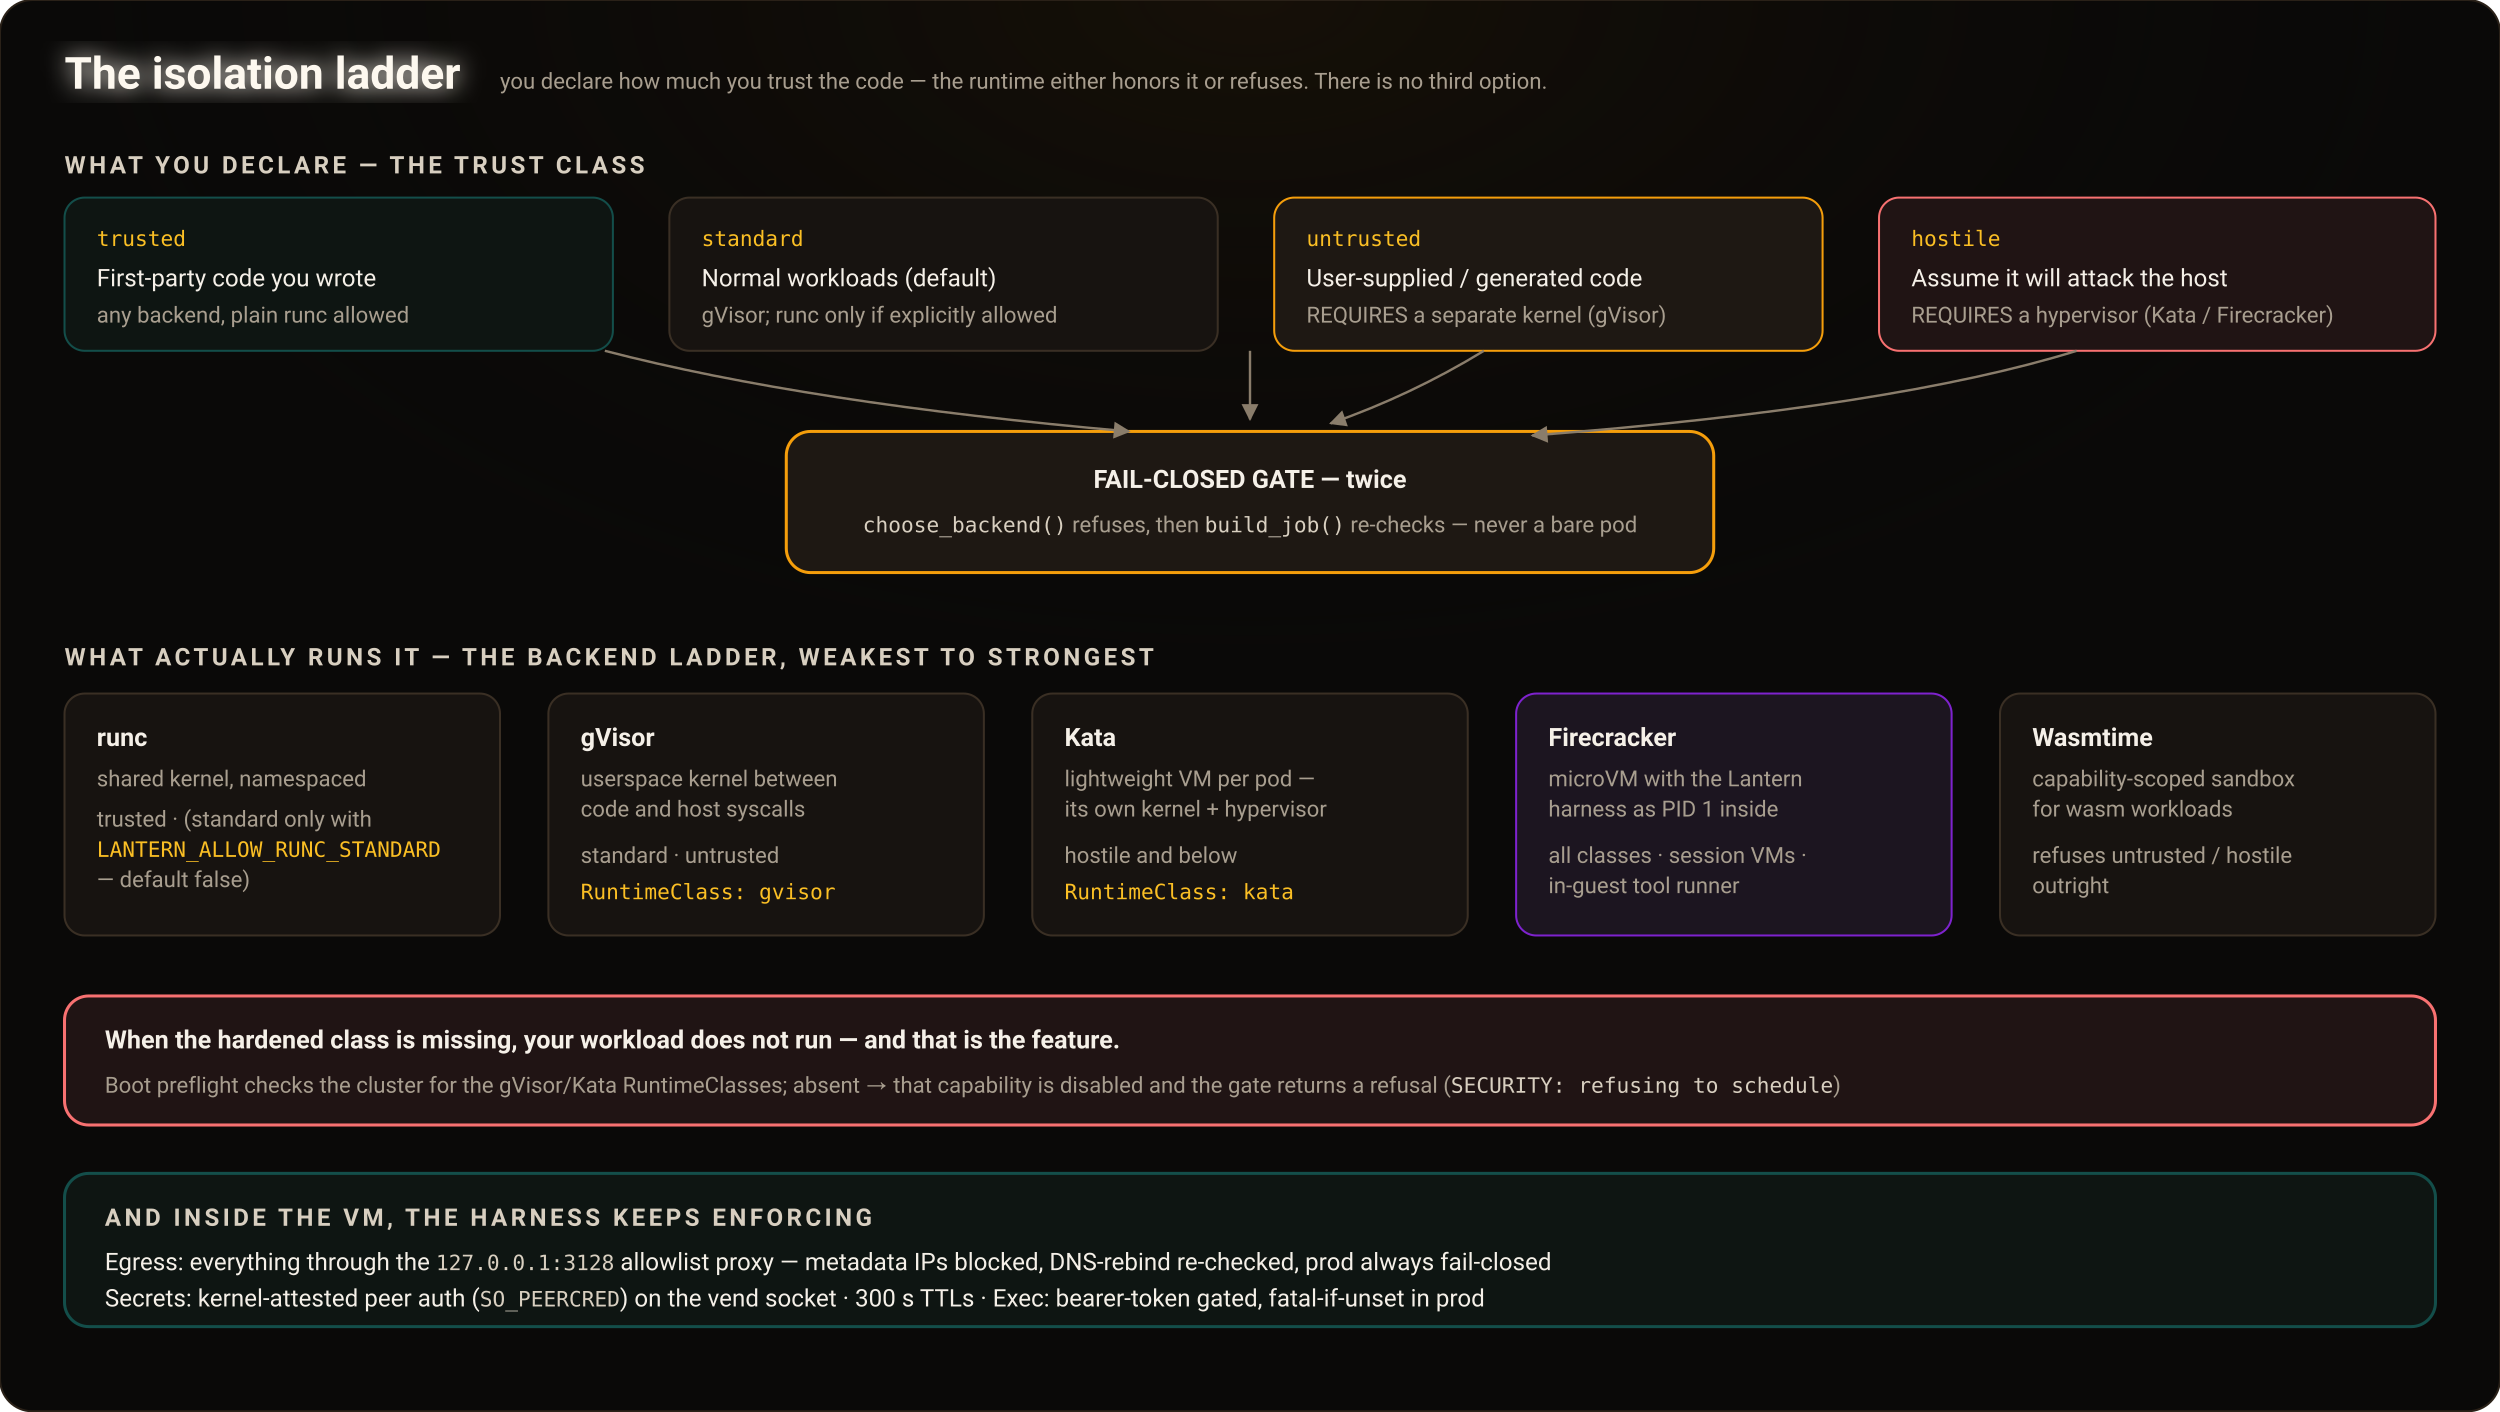
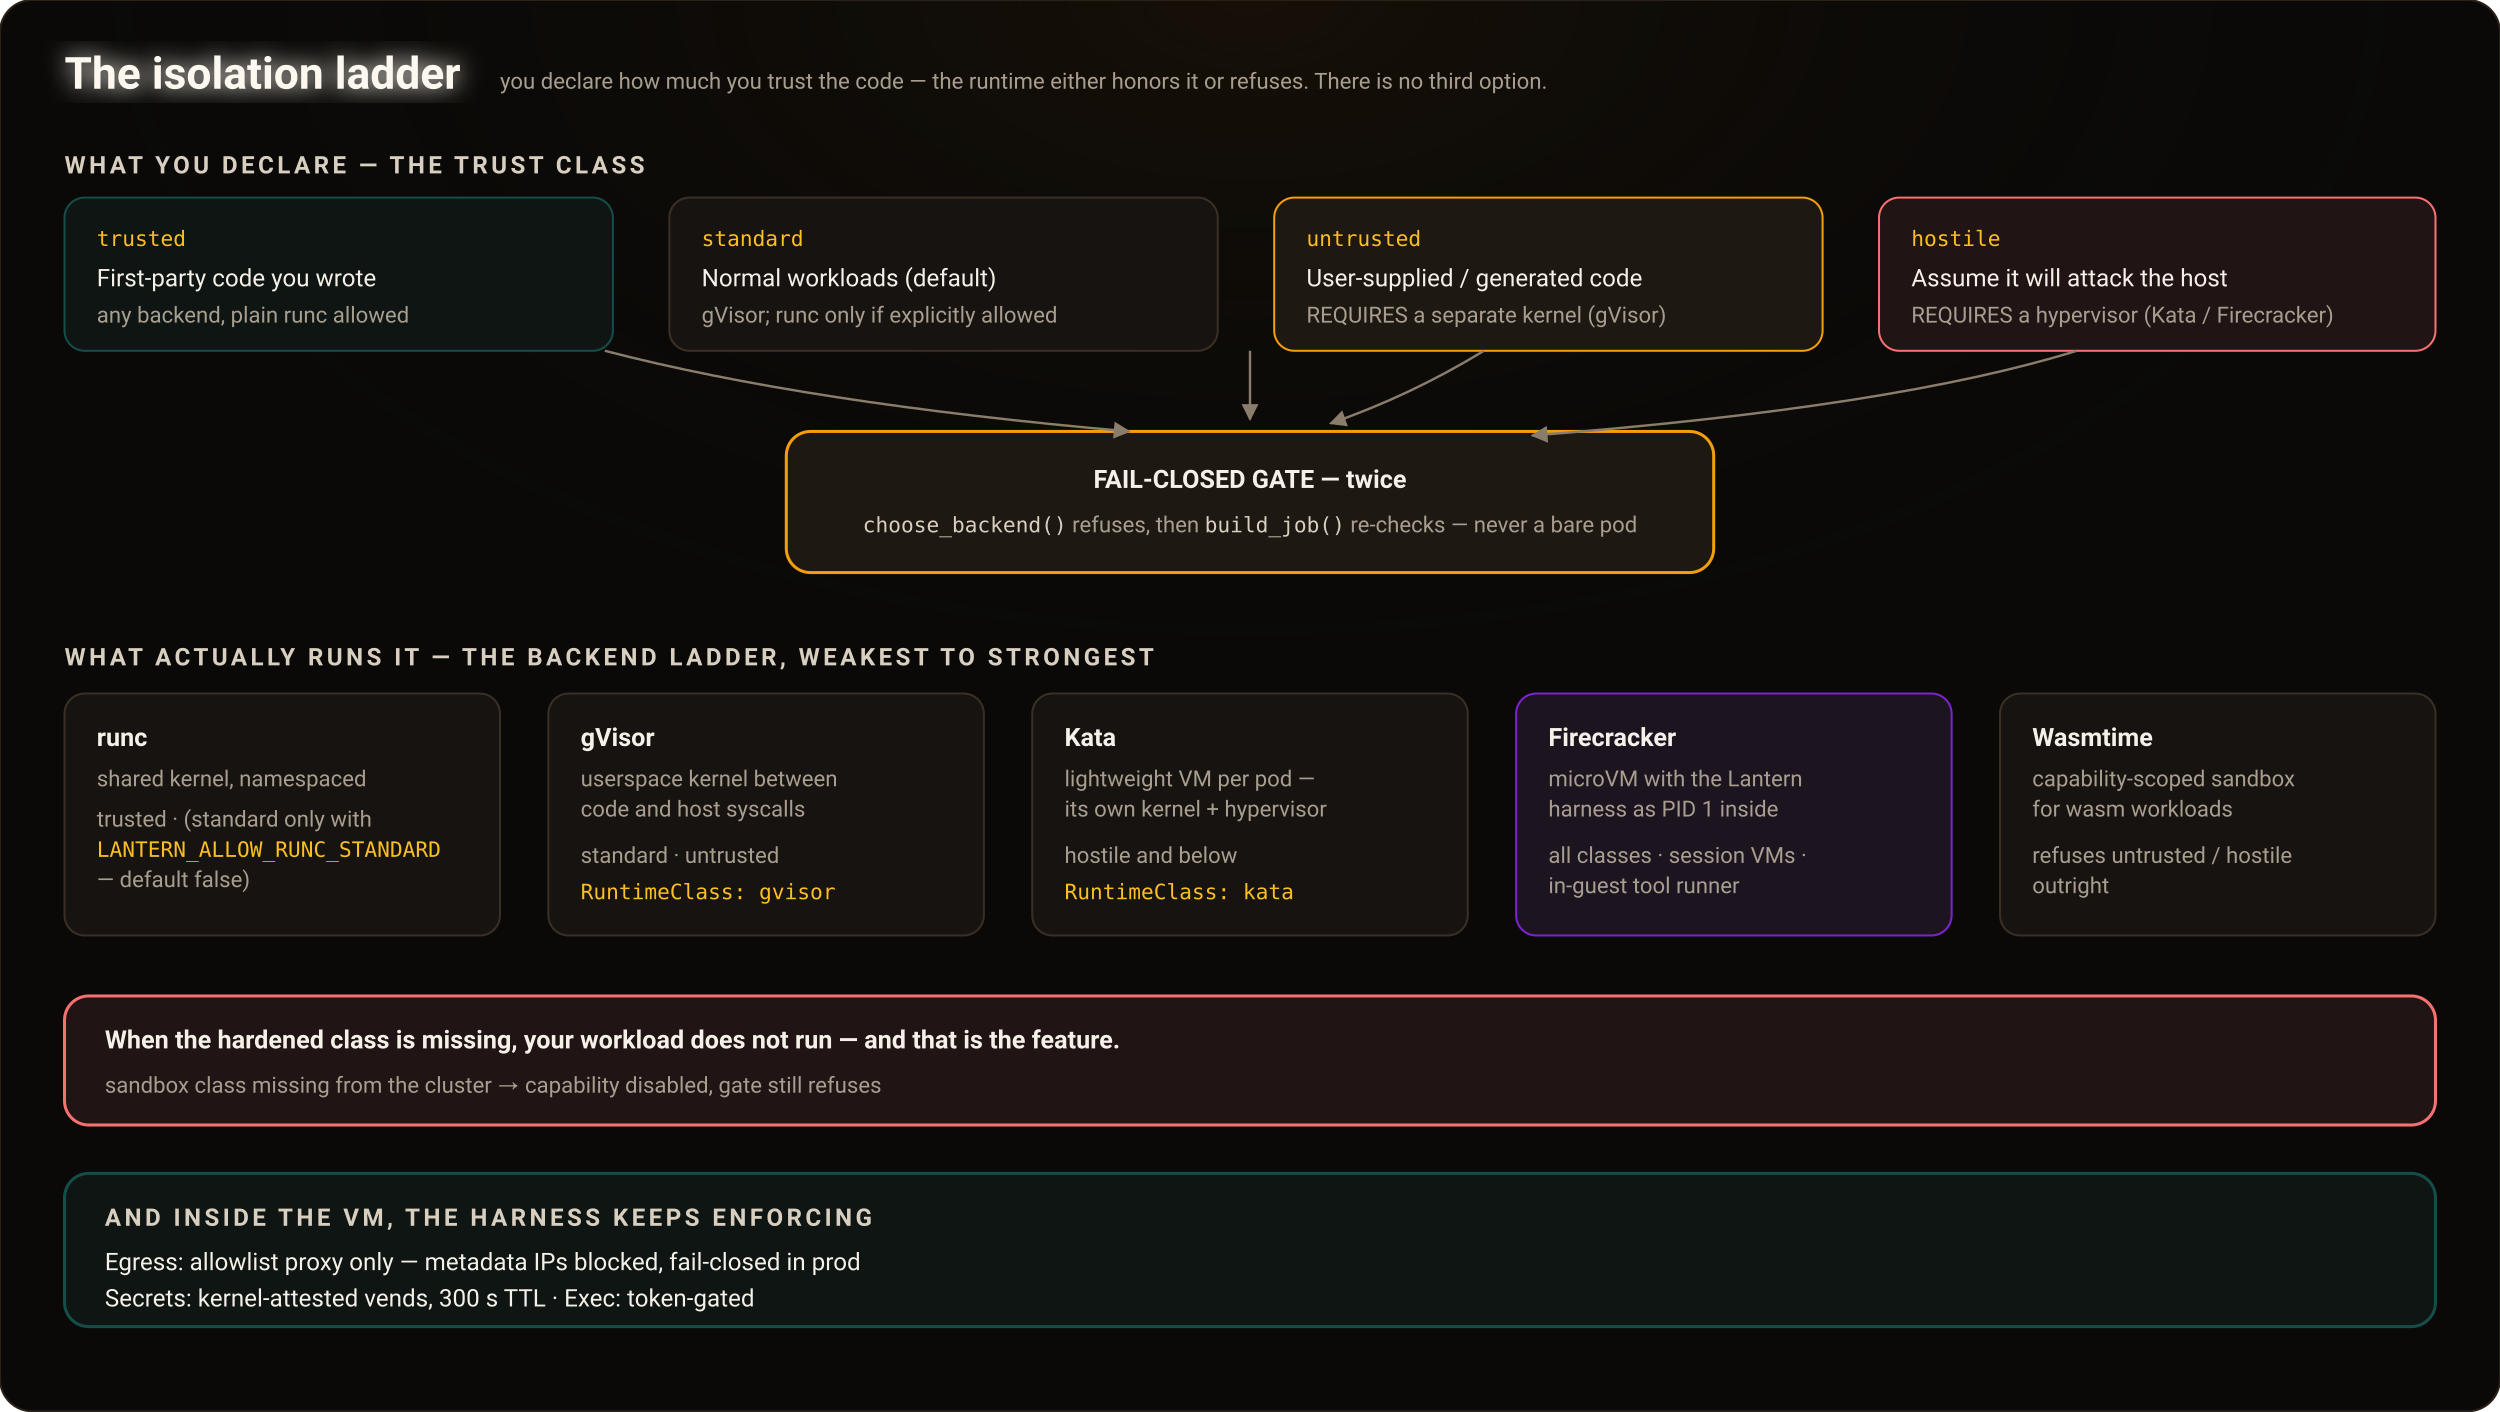
<svg xmlns="http://www.w3.org/2000/svg" width="1240" height="700" viewBox="0 0 1240 700" font-family="ui-sans-serif, system-ui, -apple-system, Segoe UI, Roboto, Helvetica, Arial, sans-serif" role="img" aria-label="Isolation ladder — trust classes map to sandbox backends through a fail-closed gate that never downgrades">
  <defs>
    <radialGradient id="iso-vign" cx="50%" cy="0%" r="90%">
      <stop offset="0%" stop-color="#201607" stop-opacity=".55" />
      <stop offset="55%" stop-color="#0a0908" stop-opacity="0" />
    </radialGradient>
    <filter id="iso-glowf" x="-40%" y="-40%" width="180%" height="180%">
      <feGaussianBlur stdDeviation="6" result="b" />
      <feMerge>
        <feMergeNode in="b" />
        <feMergeNode in="SourceGraphic" />
      </feMerge>
    </filter>
    <marker id="il-arr" viewBox="0 0 10 10" refX="9" refY="5" markerWidth="7" markerHeight="7" orient="auto-start-reverse">
      <path d="M0 0 L10 5 L0 10 z" fill="#8a7d6b" />
    </marker>
    <marker id="il-red" viewBox="0 0 10 10" refX="9" refY="5" markerWidth="7" markerHeight="7" orient="auto-start-reverse">
      <path d="M0 0 L10 5 L0 10 z" fill="#f87171" />
    </marker>
    <style>
      .t    { fill:#f5f0e8; }
      .sub  { fill:#a89e8f; font-size:11px; }
      .h    { fill:#fdf8ef; font-weight:700; }
      .code { fill:#fbbf24; font-size:10.5px; font-family:ui-monospace,SFMono-Regular,Menlo,monospace; }
      .mono { fill:#d8cfc0; font-size:10.5px; font-family:ui-monospace,SFMono-Regular,Menlo,monospace; }
      .band { fill:#d8cfc0; font-size:12px; font-weight:700; letter-spacing:.14em; }
      .ilpulse { animation:il-pulse 1.8s ease-in-out infinite; }
      @keyframes il-pulse { 0%,100% { opacity:1; } 50% { opacity:.45; } }
      @media (prefers-reduced-motion: reduce) { .ilpulse { animation:none; } }
      .hotspot { fill:transparent; cursor:pointer; transition:fill .15s; }
      .hotspot:hover { fill:rgba(255,255,255,.06); }
    </style>
  </defs>
  <rect x="0" y="0" width="1240" height="700" rx="16" fill="#0a0908" />
  <rect x="0" y="0" width="1240" height="700" rx="16" fill="url(#iso-vign)" />
  <rect x="0" y="0" width="1240" height="700" rx="16" fill="none" stroke="#2a2118" />
  <text x="32" y="44" class="h" font-size="22" filter="url(#iso-glowf)">The isolation ladder</text>
  <text x="248" y="44" class="sub" font-size="13">you declare how much you trust the code — the runtime either honors it or refuses. There is no third option.</text>
  <text x="32" y="86" class="band" fill="#fbbf24">WHAT YOU DECLARE — THE TRUST CLASS</text>
  <g transform="translate(32,98)">
    <rect x="0" y="0" width="272" height="76" rx="10" fill="#0e1512" stroke="#134e4a" />
    <text x="16" y="24" class="code" font-size="12">trusted</text>
    <text x="16" y="44" class="t" font-size="12">First-party code you wrote</text>
    <text x="16" y="62" class="sub">any backend, plain runc allowed</text>
    <rect x="300" y="0" width="272" height="76" rx="10" fill="#171310" stroke="#3a2f24" />
    <text x="316" y="24" class="code" font-size="12">standard</text>
    <text x="316" y="44" class="t" font-size="12">Normal workloads (default)</text>
    <text x="316" y="62" class="sub">gVisor; runc only if explicitly allowed</text>
    <rect x="600" y="0" width="272" height="76" rx="10" fill="#1e1813" stroke="#f59e0b" />
    <text x="616" y="24" class="code" font-size="12">untrusted</text>
    <text x="616" y="44" class="t" font-size="12">User-supplied / generated code</text>
    <text x="616" y="62" class="sub">REQUIRES a separate kernel (gVisor)</text>
    <rect x="900" y="0" width="276" height="76" rx="10" fill="#201414" stroke="#f87171" />
    <text x="916" y="24" class="code" font-size="12">hostile</text>
    <text x="916" y="44" class="t" font-size="12">Assume it will attack the host</text>
    <text x="916" y="62" class="sub">REQUIRES a hypervisor (Kata / Firecracker)</text>
  </g>
  <g transform="translate(390,214)">
    <rect x="0" y="0" width="460" height="70" rx="12" fill="#1e1813" stroke="#f59e0b" stroke-width="1.5" />
    <text x="230" y="28" text-anchor="middle" class="t" font-size="12.5" font-weight="700">FAIL-CLOSED GATE — twice</text>
    <text x="230" y="50" text-anchor="middle" class="sub">
      <tspan class="mono">choose_backend()</tspan> refuses, then <tspan class="mono">build_job()</tspan> re-checks — never a bare pod</text>
  </g>
  <path d="M 300 174 Q 400 200 560 214" stroke="#8a7d6b" stroke-width="1.2" fill="none" marker-end="url(#il-arr)" />
  <path d="M 620 174 V 208" stroke="#8a7d6b" stroke-width="1.2" fill="none" marker-end="url(#il-arr)" />
  <path d="M 736 174 Q 700 196 660 210" stroke="#8a7d6b" stroke-width="1.2" fill="none" marker-end="url(#il-arr)" />
  <path d="M 1030 174 Q 940 202 760 216" stroke="#8a7d6b" stroke-width="1.2" fill="none" marker-end="url(#il-arr)" />
  <text x="32" y="330" class="band" fill="#fbbf24">WHAT ACTUALLY RUNS IT — THE BACKEND LADDER, WEAKEST TO STRONGEST</text>
  <g transform="translate(32,344)">
    <rect x="0" y="0" width="216" height="120" rx="10" fill="#171310" stroke="#3a2f24" />
    <text x="16" y="26" class="t" font-size="12.5" font-weight="700">runc</text>
    <text x="16" y="46" class="sub">shared kernel, namespaced</text>
    <text x="16" y="66" class="sub">trusted · (standard only with</text>
    <text x="16" y="81" class="code">LANTERN_ALLOW_RUNC_STANDARD</text>
    <text x="16" y="96" class="sub">— default false)</text>
    <rect x="240" y="0" width="216" height="120" rx="10" fill="#171310" stroke="#3a2f24" />
    <text x="256" y="26" class="t" font-size="12.5" font-weight="700">gVisor</text>
    <text x="256" y="46" class="sub">userspace kernel between</text>
    <text x="256" y="61" class="sub">code and host syscalls</text>
    <text x="256" y="84" class="sub">standard · untrusted</text>
    <text x="256" y="102" class="code">RuntimeClass: gvisor</text>
    <rect x="480" y="0" width="216" height="120" rx="10" fill="#171310" stroke="#3a2f24" />
    <text x="496" y="26" class="t" font-size="12.5" font-weight="700">Kata</text>
    <text x="496" y="46" class="sub">lightweight VM per pod —</text>
    <text x="496" y="61" class="sub">its own kernel + hypervisor</text>
    <text x="496" y="84" class="sub">hostile and below</text>
    <text x="496" y="102" class="code">RuntimeClass: kata</text>
    <rect x="720" y="0" width="216" height="120" rx="10" fill="#1c1520" stroke="#7e22ce" />
    <text x="736" y="26" class="t" font-size="12.5" font-weight="700">Firecracker</text>
    <text x="736" y="46" class="sub">microVM with the Lantern</text>
    <text x="736" y="61" class="sub">harness as PID 1 inside</text>
    <text x="736" y="84" class="sub">all classes · session VMs ·</text>
    <text x="736" y="99" class="sub">in-guest tool runner</text>
    <rect x="960" y="0" width="216" height="120" rx="10" fill="#171310" stroke="#3a2f24" />
    <text x="976" y="26" class="t" font-size="12.5" font-weight="700">Wasmtime</text>
    <text x="976" y="46" class="sub">capability-scoped sandbox</text>
    <text x="976" y="61" class="sub">for wasm workloads</text>
    <text x="976" y="84" class="sub">refuses untrusted / hostile</text>
    <text x="976" y="99" class="sub">outright</text>
  </g>
  <g transform="translate(32,494)" class="ilpulse">
    <rect x="0" y="0" width="1176" height="64" rx="12" fill="#201414" stroke="#f87171" stroke-width="1.5" />
    <text x="20" y="26" class="t" font-size="12.5" font-weight="700" fill="#fca5a5">When the hardened class is missing, your workload does not run — and that is the feature.</text>
-     <text x="20" y="48" class="sub">Boot preflight checks the cluster for the gVisor/Kata RuntimeClasses; absent → that capability is disabled and the gate returns a refusal (<tspan class="mono">SECURITY: refusing to schedule</tspan>)</text>
+     <text x="20" y="48" class="sub">sandbox class missing from the cluster → capability disabled, gate still refuses</text>
  </g>
  <g transform="translate(32,582)">
    <rect x="0" y="0" width="1176" height="76" rx="12" fill="#0e1512" stroke="#134e4a" stroke-width="1.5" />
    <text x="20" y="26" class="band" fill="#5eead4" font-size="11">AND INSIDE THE VM, THE HARNESS KEEPS ENFORCING</text>
-     <text x="20" y="48" class="t" font-size="12">Egress: everything through the <tspan class="mono">127.0.0.1:3128</tspan> allowlist proxy — metadata IPs blocked, DNS-rebind re-checked, prod always fail-closed</text>
-     <text x="20" y="66" class="t" font-size="12">Secrets: kernel-attested peer auth (<tspan class="mono">SO_PEERCRED</tspan>) on the vend socket · 300 s TTLs · Exec: bearer-token gated, fatal-if-unset in prod</text>
+     <text x="20" y="48" class="t" font-size="12">Egress: allowlist proxy only — metadata IPs blocked, fail-closed in prod</text>
+     <text x="20" y="66" class="t" font-size="12">Secrets: kernel-attested vends, 300 s TTL · Exec: token-gated</text>
  </g>
  <a href="/runtime/isolation#classes">
    <rect class="hotspot" x="32" y="582" width="1176" height="76" rx="12" />
  </a>
  <a href="/runtime/isolation#fail-closed">
    <rect class="hotspot" x="390" y="214" width="460" height="70" rx="12" />
  </a>
  <a href="/runtime/isolation#fail-closed">
    <rect class="hotspot" x="32" y="494" width="1176" height="64" rx="12" />
  </a>
  <a href="/runtime/isolation#classes">
    <rect class="hotspot" x="32" y="344" width="216" height="120" rx="10" />
  </a>
  <a href="/runtime/isolation#classes">
    <rect class="hotspot" x="272" y="344" width="216" height="120" rx="10" />
  </a>
  <a href="/runtime/isolation#classes">
    <rect class="hotspot" x="512" y="344" width="216" height="120" rx="10" />
  </a>
  <a href="/runtime/sessions-and-memory">
    <rect class="hotspot" x="752" y="344" width="216" height="120" rx="10" />
  </a>
  <a href="/runtime/isolation#classes">
    <rect class="hotspot" x="992" y="344" width="216" height="120" rx="10" />
  </a>
</svg>
